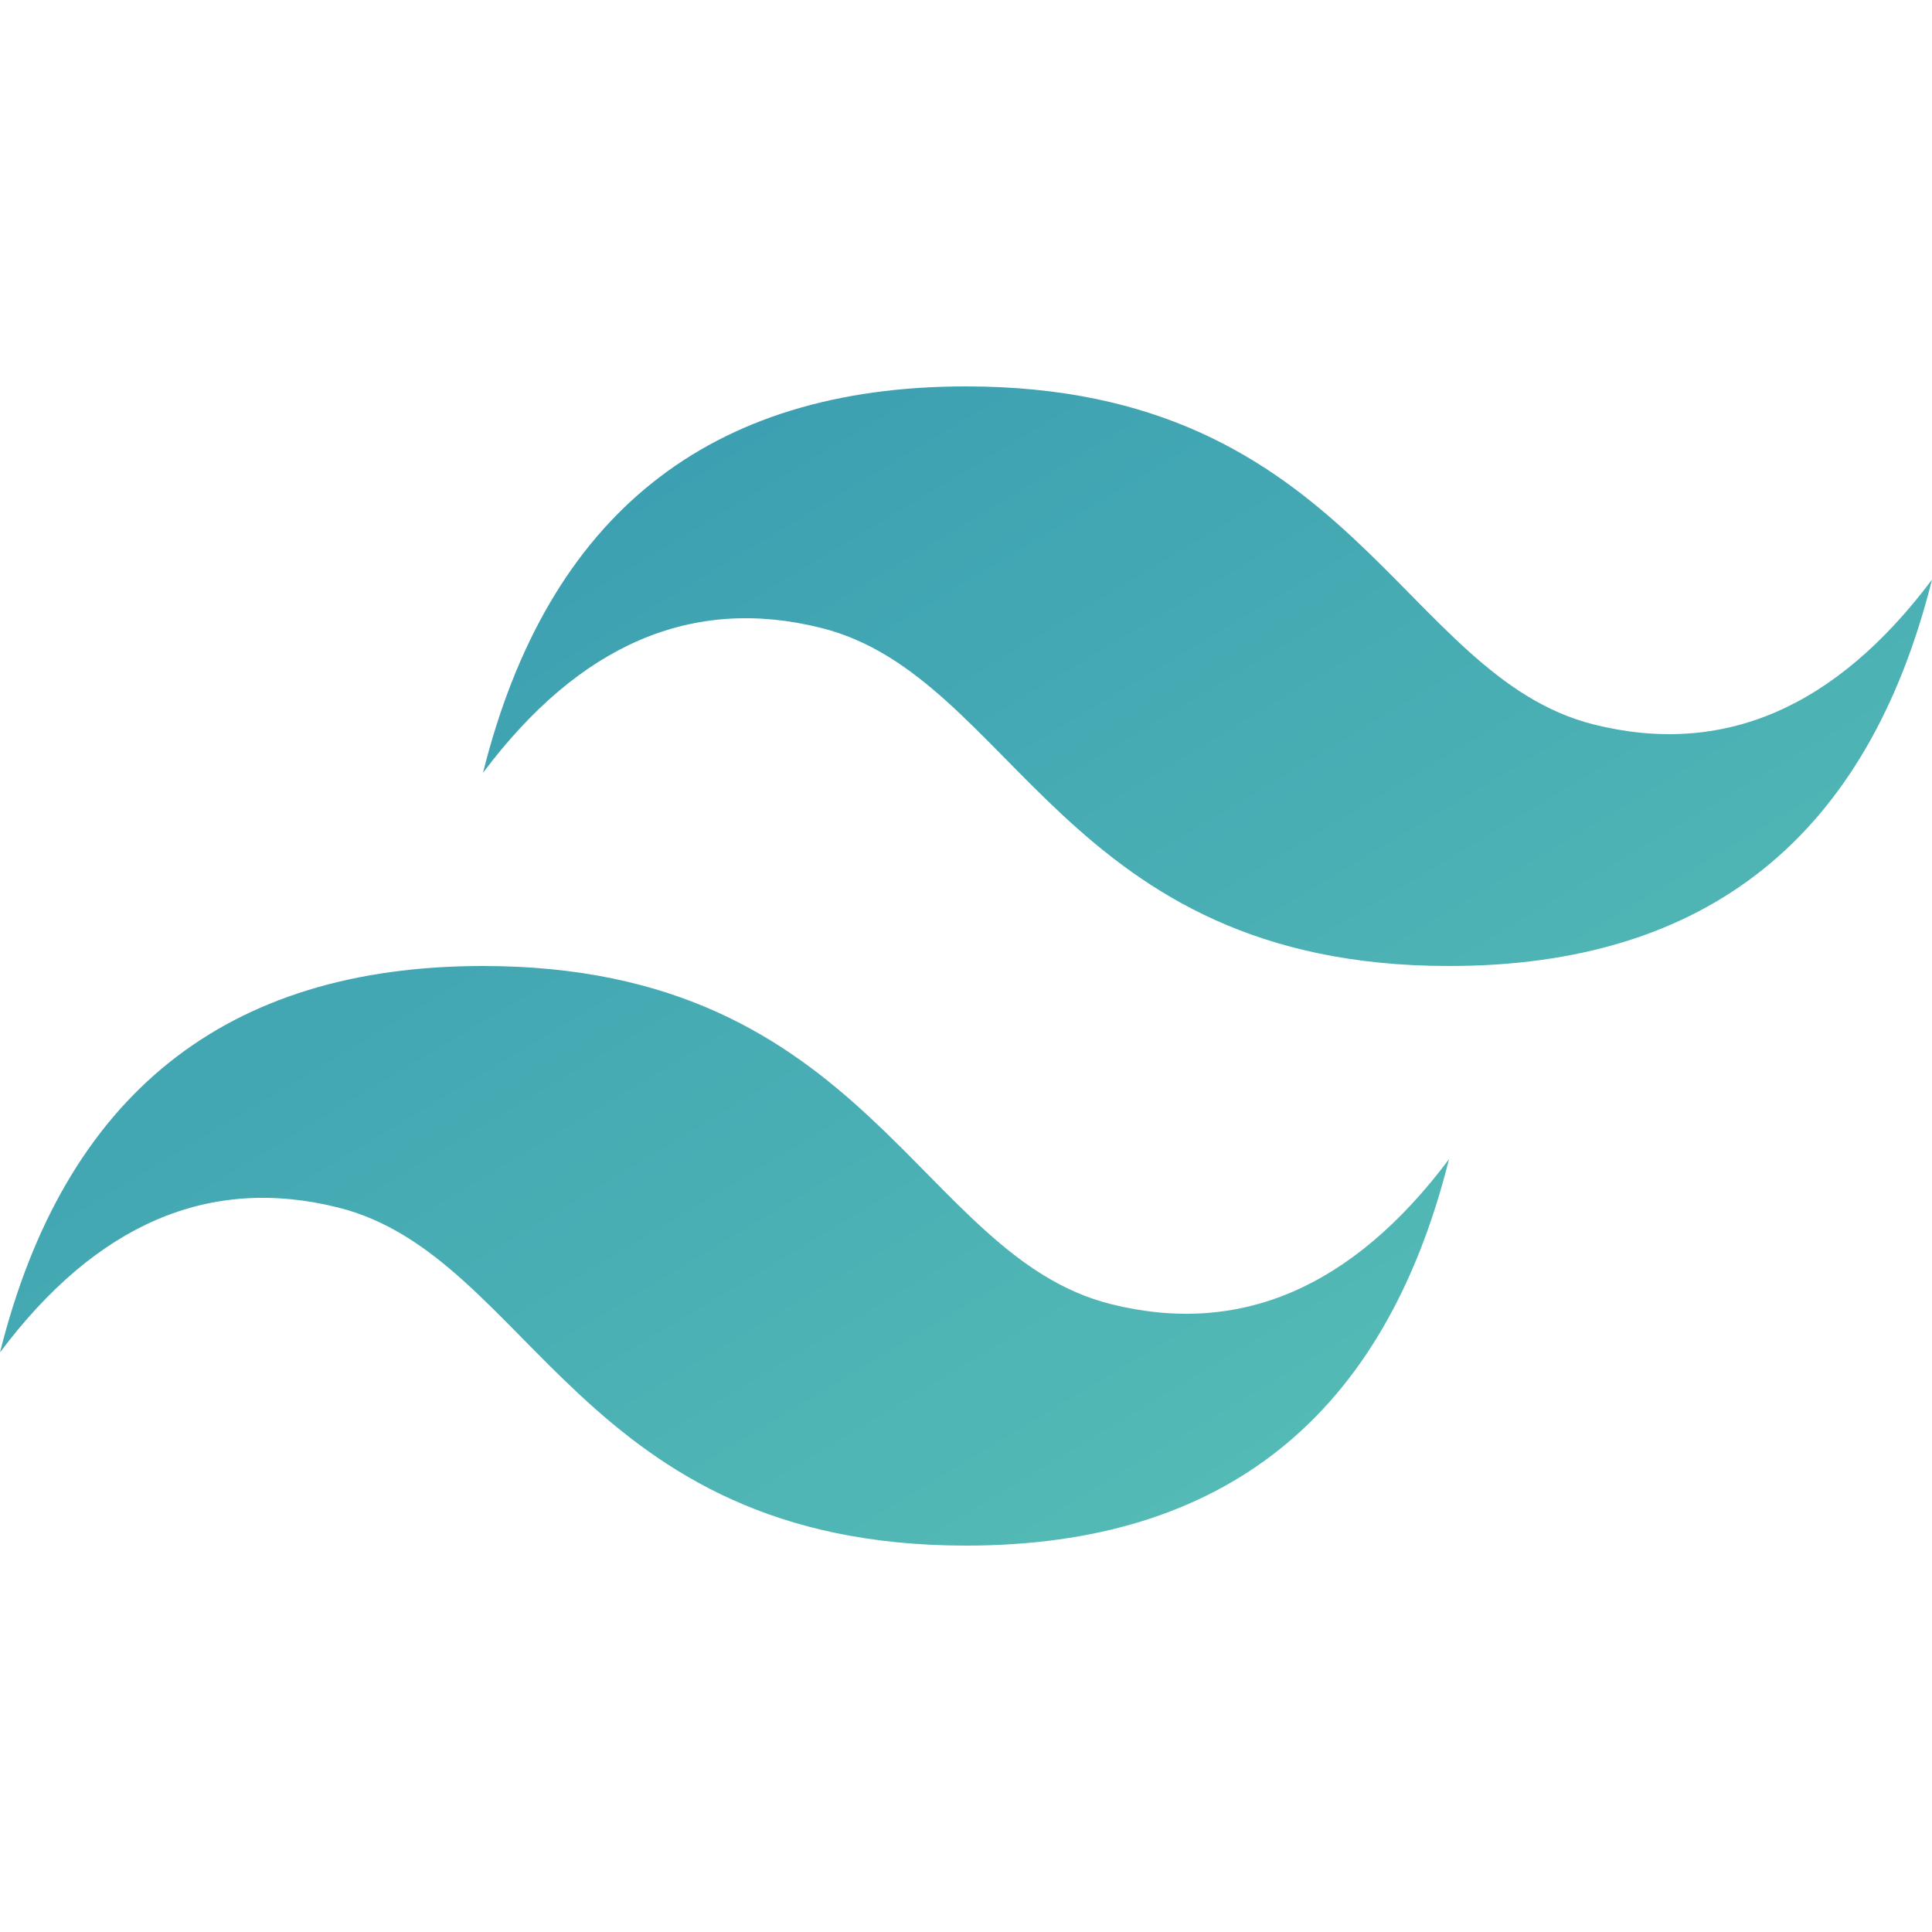
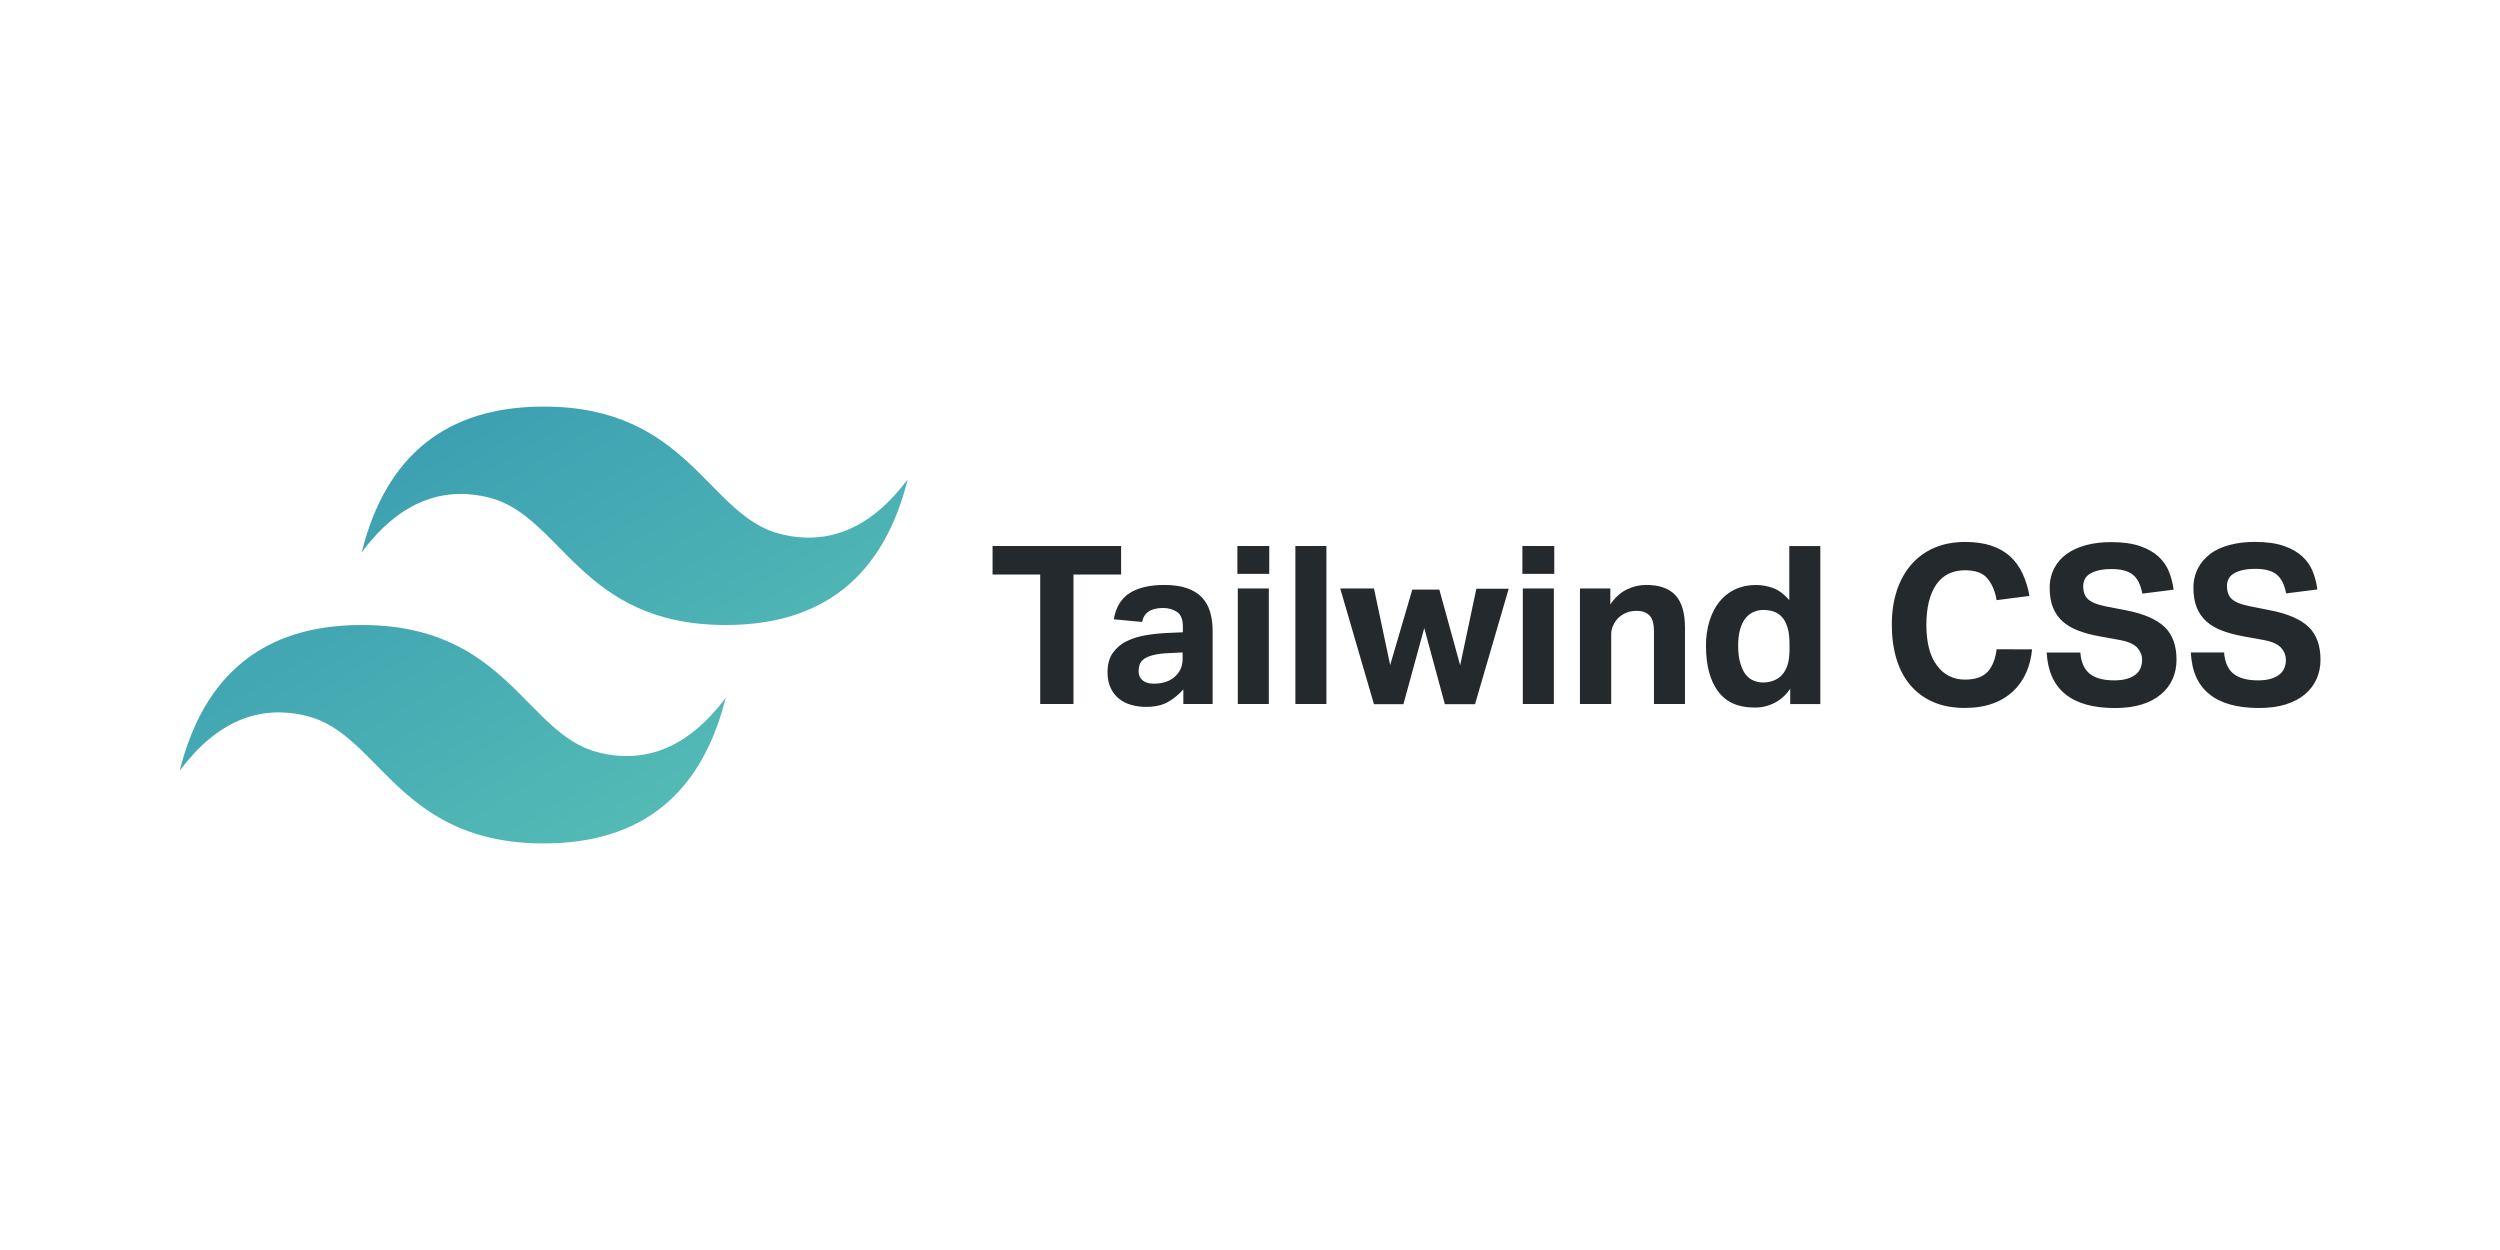
- <svg xmlns="http://www.w3.org/2000/svg" width="64" height="64">
+ <svg xmlns="http://www.w3.org/2000/svg" width="120" height="60">
  <defs>
-     <linearGradient x1="0" y1="-21.333" y2="85.333" id="A" x2="64" gradientUnits="userSpaceOnUse">
+     <linearGradient x1="7.294" y1=".881" y2="59.119" id="A" x2="42.237" gradientUnits="userSpaceOnUse">
      <stop stop-color="#2383ae" offset="0%" />
      <stop stop-color="#6dd7b9" offset="100%" />
    </linearGradient>
  </defs>
-   <path d="M16 25.6c2.133-8.533 7.467-12.8 16-12.8 12.8 0 14.4 9.6 20.8 11.2 4.267 1.067 8-.533 11.2-4.8C61.867 27.733 56.533 32 48 32c-12.8 0-14.4-9.6-20.8-11.2-4.267-1.067-8 .533-11.2 4.8zM0 44.8C2.133 36.267 7.467 32 16 32c12.8 0 14.4 9.6 20.8 11.2 4.267 1.067 8-.533 11.2-4.8-2.133 8.533-7.467 12.8-16 12.8-12.8 0-14.4-9.6-20.8-11.2-4.267-1.067-8 .533-11.2 4.8z" fill="url(#A)" fill-rule="evenodd" />
+   <g fill-rule="evenodd">
+     <path d="M16.03 26.506c1.164-4.66 4.077-6.99 8.736-6.99 6.99 0 7.862 5.24 11.356 6.115 2.33.583 4.368-.29 6.115-2.62C41.073 27.67 38.16 30 33.502 30c-6.99 0-7.862-5.24-11.356-6.115-2.33-.583-4.368.29-6.115 2.62zM7.294 36.99C8.46 32.33 11.37 30 16.03 30c6.99 0 7.862 5.24 11.356 6.115 2.33.583 4.368-.29 6.115-2.62-1.164 4.66-4.077 6.99-8.736 6.99-6.99 0-7.862-5.24-11.356-6.115-2.33-.583-4.368.29-6.115 2.62z" fill="url(#A)" transform="translate(1.333)" />
+     <path d="M49.93 27.578h-2.287v-1.37h6.17v1.37h-2.286v6.214H49.93zm6.87 5.513a2.91 2.91 0 0 1-.74.605c-.272.156-.625.234-1.058.234a2.56 2.56 0 0 1-.707-.096c-.224-.064-.42-.163-.586-.297s-.3-.305-.398-.515-.15-.458-.15-.75c0-.382.085-.694.256-.935a1.73 1.73 0 0 1 .67-.563c.276-.135.586-.23.93-.287a8.44 8.44 0 0 1 1.049-.106l.712-.032v-.276c0-.34-.093-.574-.282-.7s-.41-.19-.664-.19c-.59 0-.926.223-1.01.67l-1.36-.127c.098-.58.354-1 .765-1.26s.965-.388 1.66-.388c.425 0 .787.05 1.085.154s.538.25.718.44a1.71 1.71 0 0 1 .394.696c.082.272.122.58.122.92v3.505H56.8v-.7zm-.032-1.774l-.66.032c-.312.013-.564.046-.755.096s-.34.112-.44.186-.173.16-.207.26-.053.21-.053.33c0 .184.064.33.19.435s.305.16.53.16c.384 0 .696-.088.936-.266.135-.1.246-.226.33-.377s.127-.342.127-.568v-.287zm2.646-3.07h1.49v5.544h-1.49zm-.02-2.04h1.53v1.338h-1.53zm2.784 0h1.49v7.584h-1.49zm2.157 2.04h1.616l.777 3.675L67.79 28.3h1.298l1 3.633.777-3.675h1.553l-1.617 5.544h-1.447l-.99-3.654-1 3.654H65.95l-1.616-5.544zm8.76 0h1.49v5.544h-1.49zm-.02-2.04h1.53v1.338h-1.53zm2.774 2.04h1.447v.765c.22-.325.48-.563.78-.712s.615-.223.94-.223c.632 0 1.1.165 1.405.494s.458.848.458 1.556v3.664H79.39V30.33c0-.4-.074-.655-.224-.797s-.347-.212-.595-.212c-.19 0-.356.03-.495.085s-.268.138-.388.244c-.1.1-.183.218-.25.356a1.03 1.03 0 0 0-.1.451v3.335h-1.5v-5.544zm10.08 4.812a2 2 0 0 1-1.723.903c-.78 0-1.36-.262-1.745-.786s-.574-1.25-.574-2.177a3.99 3.99 0 0 1 .166-1.184c.11-.358.267-.666.473-.924a2.12 2.12 0 0 1 .755-.6c.3-.14.635-.212 1.01-.212.276 0 .55.05.823.15s.53.3.772.574v-2.592h1.49v7.584H85.93v-.733zm-.032-2.103c0-.354-.03-.637-.1-.85s-.158-.385-.292-.52c-.128-.127-.268-.2-.42-.25a1.78 1.78 0 0 0-.451-.058 1.14 1.14 0 0 0-.463.096c-.146.064-.272.163-.383.297s-.197.312-.26.53-.096.48-.096.786c0 .332.03.61.1.834s.143.404.25.542.23.237.372.297.295.1.458.1c.354 0 .645-.103.872-.308a1.3 1.3 0 0 0 .313-.515c.066-.202.1-.462.1-.78v-.19zm11.642.212c-.036.404-.13.777-.282 1.12a2.76 2.76 0 0 1-.627.892 2.79 2.79 0 0 1-.979.589c-.386.14-.834.212-1.345.212-.574 0-1.08-.096-1.516-.287a2.98 2.98 0 0 1-1.095-.807c-.295-.347-.516-.767-.665-1.26s-.223-1.036-.223-1.63c0-.616.08-1.168.244-1.657s.398-.906.702-1.253.674-.613 1.106-.797.923-.276 1.47-.276c.482 0 .903.06 1.26.18s.66.294.905.52.44.5.59.818a4.32 4.32 0 0 1 .329 1.073l-1.575.202c-.078-.446-.23-.797-.45-1.052s-.578-.382-1.06-.382c-.61 0-1.073.228-1.387.685s-.475 1.102-.475 1.938c0 .843.17 1.5.506 1.944a1.6 1.6 0 0 0 1.356.68c.49 0 .85-.126 1.08-.377s.373-.61.43-1.078zm2.317.15c.035.467.186.807.45 1.02s.657.32 1.175.32c.248 0 .458-.027.628-.08s.308-.124.415-.212a.75.75 0 0 0 .228-.313 1.08 1.08 0 0 0 .069-.393c0-.2-.073-.385-.222-.558s-.422-.3-.82-.377l-.99-.18c-.4-.07-.734-.163-1.032-.276s-.548-.26-.75-.44-.356-.402-.462-.664-.16-.574-.16-.935a2.03 2.03 0 0 1 .218-.956 1.96 1.96 0 0 1 .606-.69c.26-.184.57-.324.93-.42s.76-.143 1.192-.143c.553 0 1.014.064 1.383.19s.667.295.894.505.395.45.505.728.183.563.22.86l-1.5.19c-.078-.418-.228-.72-.45-.903s-.562-.276-1.016-.276c-.27 0-.49.023-.665.07s-.314.106-.42.18a.62.62 0 0 0-.224.26c-.042.1-.064.202-.064.308 0 .283.08.496.24.637s.43.252.813.33l1.042.202c.823.163 1.426.427 1.81.79s.574.9.574 1.577c0 .332-.062.64-.186.92a2.06 2.06 0 0 1-.554.733 2.6 2.6 0 0 1-.919.489c-.368.117-.8.175-1.298.175-1.036 0-1.828-.22-2.377-.664s-.846-1.1-.9-2.002h1.606zm6.9 0c.035.467.186.807.45 1.02s.66.32 1.175.32c.25 0 .458-.027.63-.08s.308-.124.415-.212a.75.75 0 0 0 .228-.313 1.08 1.08 0 0 0 .069-.393.84.84 0 0 0-.223-.558c-.15-.173-.422-.3-.82-.377l-.99-.18c-.4-.07-.734-.163-1.032-.276s-.548-.26-.75-.44-.356-.402-.463-.664-.16-.574-.16-.935a2.03 2.03 0 0 1 .218-.956c.146-.276.348-.507.606-.7s.57-.324.93-.42.76-.143 1.192-.143c.553 0 1.014.064 1.383.19s.666.295.894.505.396.45.505.728.183.563.22.86l-1.5.19c-.078-.418-.228-.72-.45-.903s-.562-.276-1.016-.276c-.27 0-.49.023-.665.07s-.314.106-.42.18a.62.62 0 0 0-.224.26c-.043.1-.064.202-.064.308 0 .283.08.496.24.637s.43.252.814.33L109 29.3c.823.163 1.426.427 1.81.79s.574.9.574 1.577a2.24 2.24 0 0 1-.186.919 2.05 2.05 0 0 1-.554.733c-.244.21-.55.372-.92.49s-.8.175-1.297.175c-1.036 0-1.828-.22-2.378-.664s-.846-1.1-.888-2.002z" fill="#24292e" />
+   </g>
</svg>
